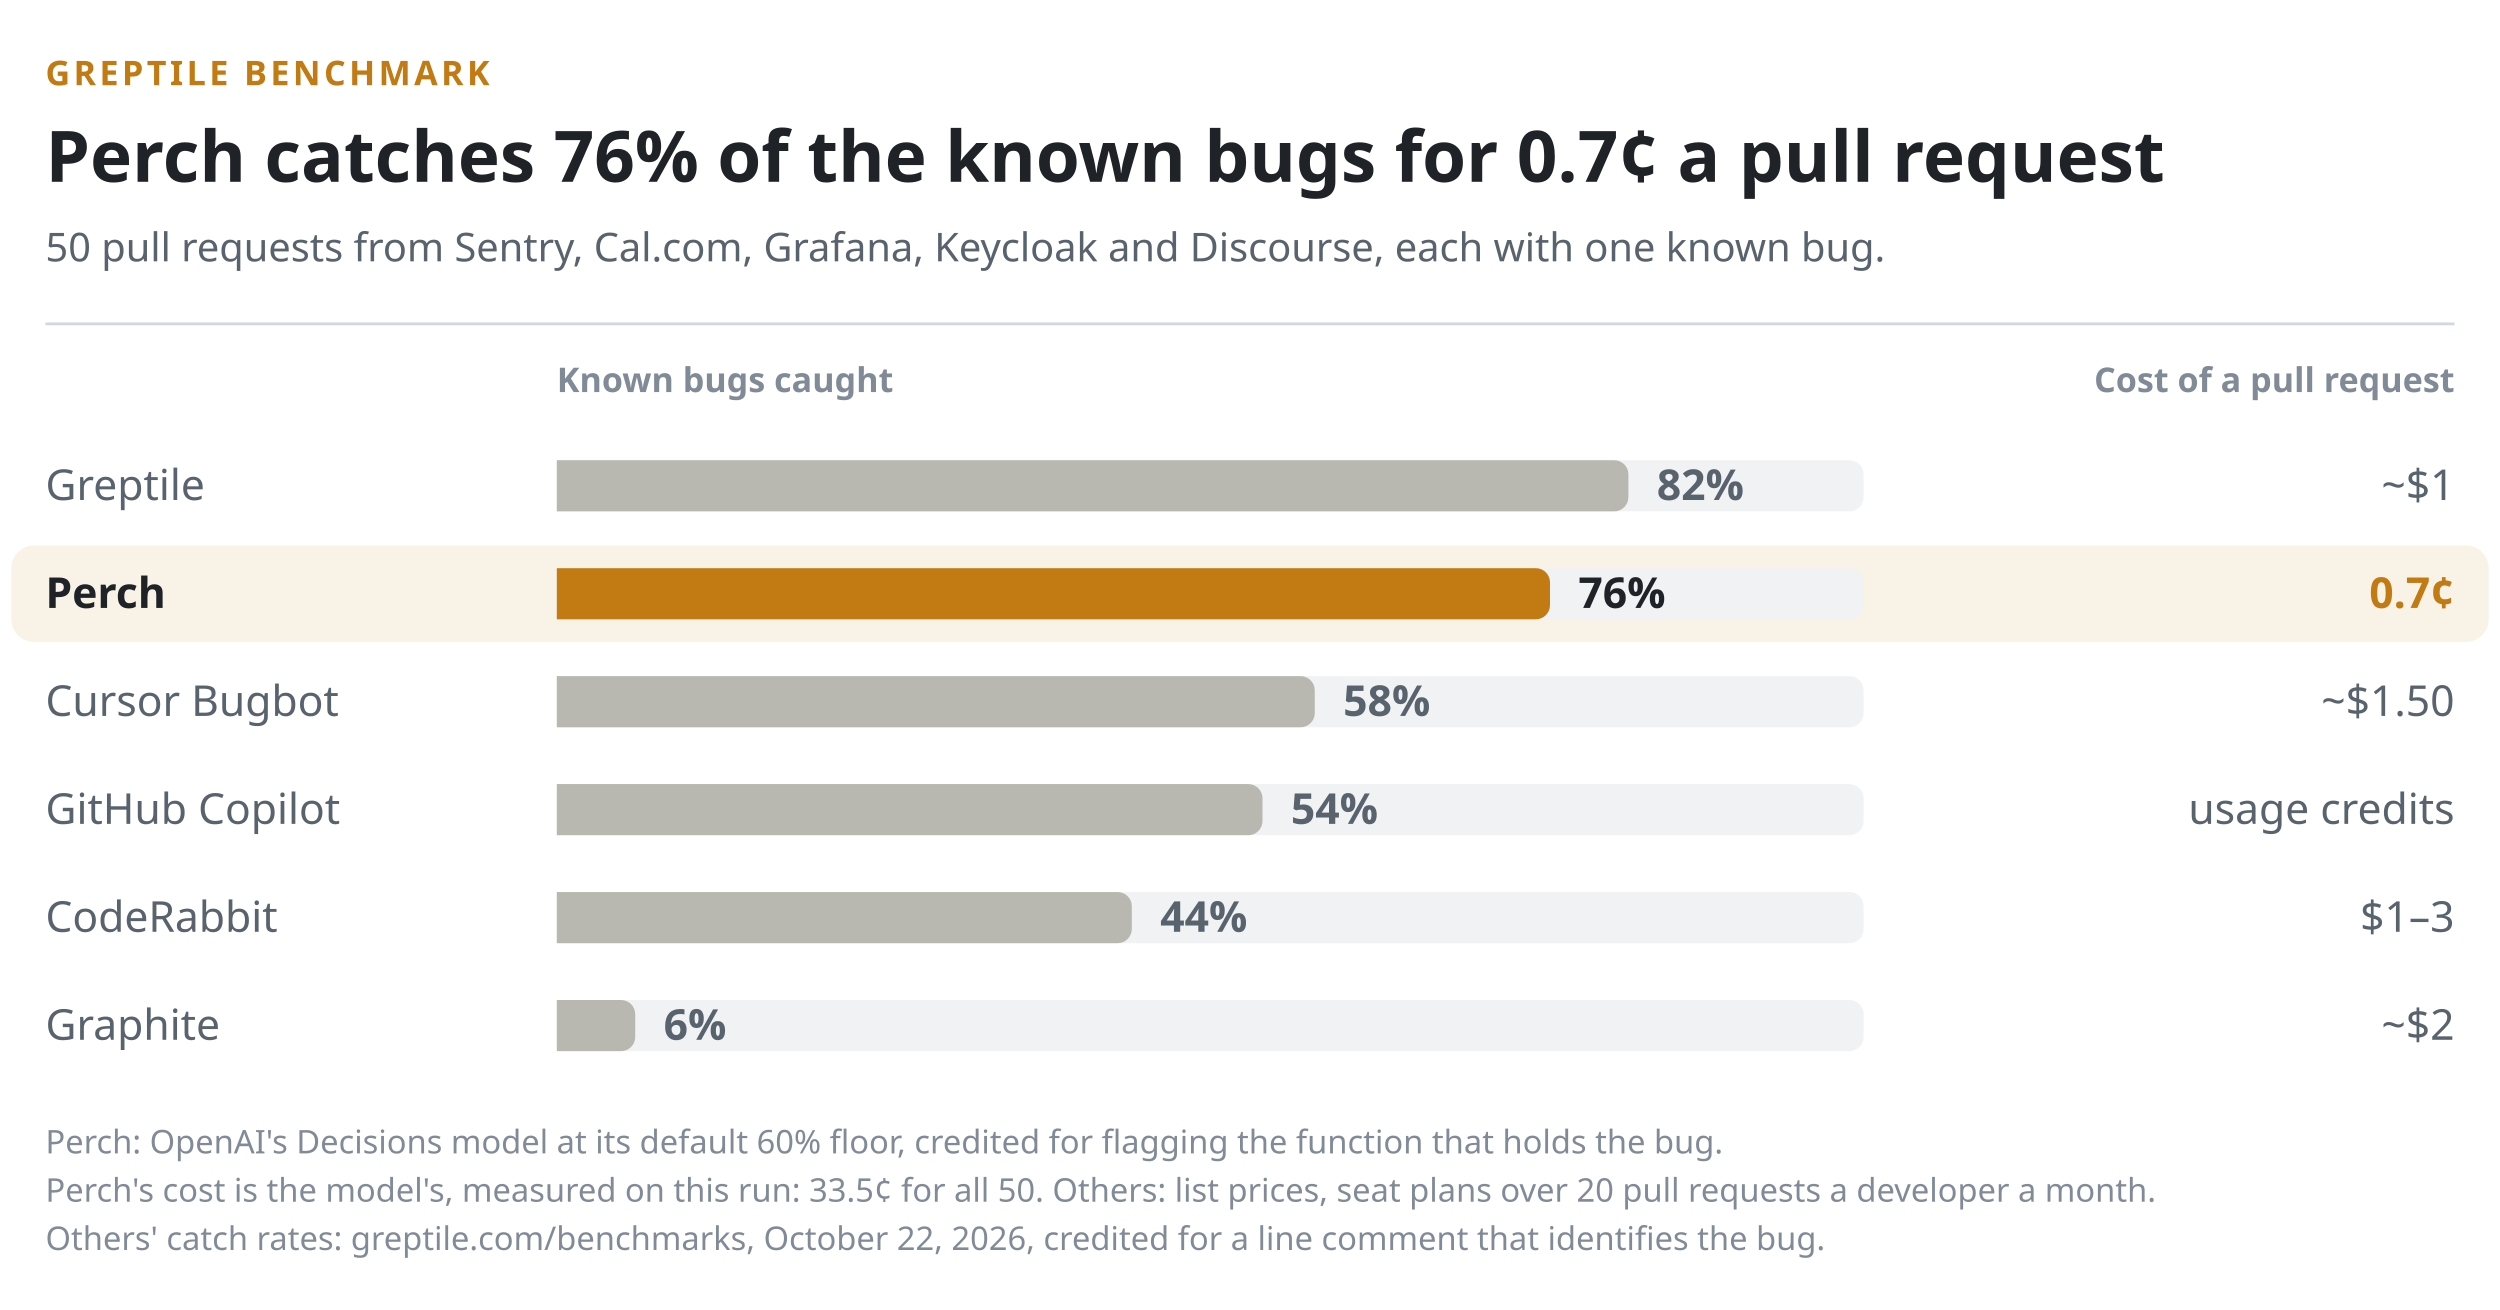
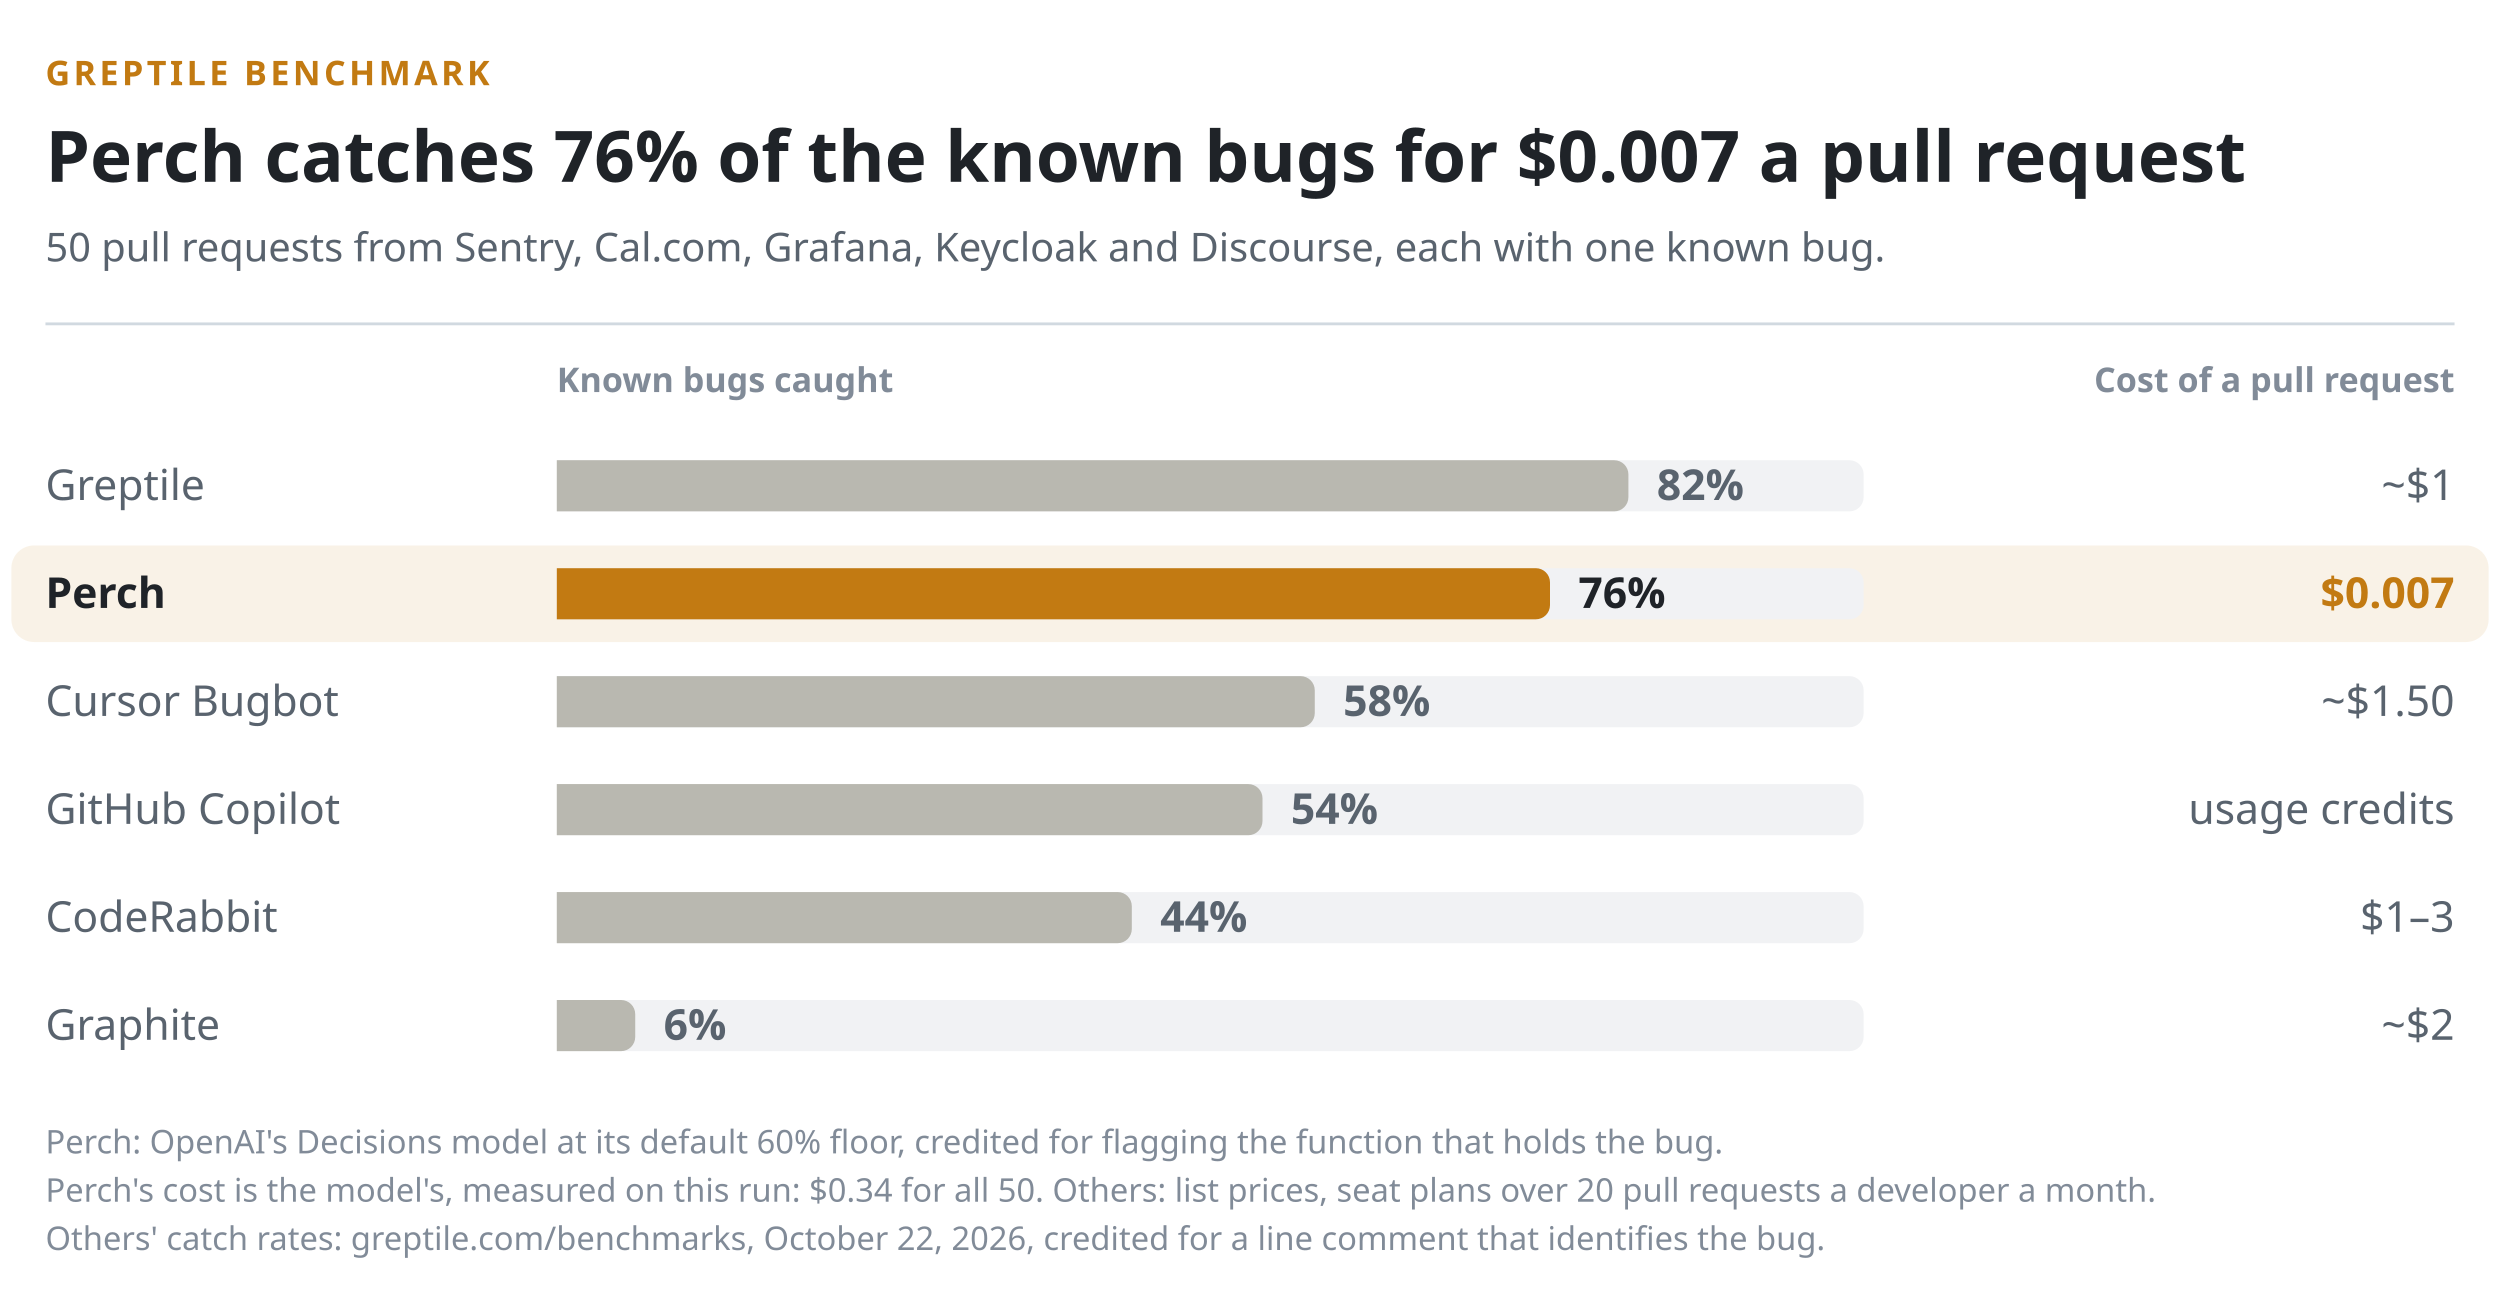
<svg xmlns="http://www.w3.org/2000/svg" width="880" height="461" viewBox="0 0 880 461" role="img" aria-labelledby="title desc">
  <style>text{font-family:-apple-system, BlinkMacSystemFont, 'Segoe UI', 'Noto Sans', Helvetica, Arial, sans-serif}.n{font-variant-numeric:tabular-nums}</style>
  <text x="16" y="30" font-size="12" font-weight="700" letter-spacing="1.2" fill="#c27a12">GREPTILE BENCHMARK</text>
-   <text x="16" y="64" font-size="25" font-weight="700" fill="#1f2328">Perch catches 76% of the known bugs for 0.7¢ a pull request</text>
+   <text x="16" y="64" font-size="25" font-weight="700" fill="#1f2328">Perch catches 76% of the known bugs for $0.007 a pull request</text>
  <text x="16" y="92" font-size="14" fill="#59636e">50 pull requests from Sentry, Cal.com, Grafana, Keycloak and Discourse, each with one known bug.</text>
  <line x1="16" y1="114" x2="864" y2="114" stroke="#d1d9e0" stroke-width="1" />
  <text x="196" y="138" font-size="12" font-weight="600" fill="#818b98">Known bugs caught</text>
  <text x="864" y="138" font-size="12" font-weight="600" text-anchor="end" fill="#818b98">Cost of a pull request</text>
  <text x="16" y="176" font-size="15" fill="#59636e">Greptile</text>
  <path d="M196,162h455a5,5 0 0 1 5,5v8a5,5 0 0 1 -5,5h-455z" fill="#f1f2f4" />
  <path d="M196,162h372.2a5,5 0 0 1 5,5v8a5,5 0 0 1 -5,5h-372.2z" fill="#b9b8b0" />
  <text class="n" x="583.2" y="176" font-size="15" font-weight="600" fill="#59636e">82%</text>
  <text class="n" x="864" y="176" font-size="15" text-anchor="end" font-weight="400" fill="#59636e">~$1</text>
  <rect x="4" y="192" width="872" height="34" rx="8" fill="#c27a12" fill-opacity="0.1" />
  <text x="16" y="214" font-size="15" font-weight="700" fill="#1f2328">Perch</text>
  <path d="M196,200h455a5,5 0 0 1 5,5v8a5,5 0 0 1 -5,5h-455z" fill="#f1f2f4" />
  <path d="M196,200h344.6a5,5 0 0 1 5,5v8a5,5 0 0 1 -5,5h-344.6z" fill="#c27a12" />
  <text class="n" x="555.6" y="214" font-size="15" font-weight="700" fill="#1f2328">76%</text>
-   <text class="n" x="864" y="214" font-size="15" text-anchor="end" font-weight="700" fill="#c27a12">0.7¢</text>
+   <text class="n" x="864" y="214" font-size="15" text-anchor="end" font-weight="700" fill="#c27a12">$0.007</text>
  <text x="16" y="252" font-size="15" fill="#59636e">Cursor Bugbot</text>
  <path d="M196,238h455a5,5 0 0 1 5,5v8a5,5 0 0 1 -5,5h-455z" fill="#f1f2f4" />
  <path d="M196,238h261.8a5,5 0 0 1 5,5v8a5,5 0 0 1 -5,5h-261.8z" fill="#b9b8b0" />
  <text class="n" x="472.8" y="252" font-size="15" font-weight="600" fill="#59636e">58%</text>
  <text class="n" x="864" y="252" font-size="15" text-anchor="end" font-weight="400" fill="#59636e">~$1.50</text>
  <text x="16" y="290" font-size="15" fill="#59636e">GitHub Copilot</text>
  <path d="M196,276h455a5,5 0 0 1 5,5v8a5,5 0 0 1 -5,5h-455z" fill="#f1f2f4" />
  <path d="M196,276h243.4a5,5 0 0 1 5,5v8a5,5 0 0 1 -5,5h-243.4z" fill="#b9b8b0" />
  <text class="n" x="454.4" y="290" font-size="15" font-weight="600" fill="#59636e">54%</text>
  <text class="n" x="864" y="290" font-size="15" text-anchor="end" font-weight="400" fill="#59636e">usage credits</text>
  <text x="16" y="328" font-size="15" fill="#59636e">CodeRabbit</text>
  <path d="M196,314h455a5,5 0 0 1 5,5v8a5,5 0 0 1 -5,5h-455z" fill="#f1f2f4" />
  <path d="M196,314h197.4a5,5 0 0 1 5,5v8a5,5 0 0 1 -5,5h-197.4z" fill="#b9b8b0" />
  <text class="n" x="408.4" y="328" font-size="15" font-weight="600" fill="#59636e">44%</text>
  <text class="n" x="864" y="328" font-size="15" text-anchor="end" font-weight="400" fill="#59636e">$1–3</text>
  <text x="16" y="366" font-size="15" fill="#59636e">Graphite</text>
  <path d="M196,352h455a5,5 0 0 1 5,5v8a5,5 0 0 1 -5,5h-455z" fill="#f1f2f4" />
  <path d="M196,352h22.6a5,5 0 0 1 5,5v8a5,5 0 0 1 -5,5h-22.6z" fill="#b9b8b0" />
  <text class="n" x="233.6" y="366" font-size="15" font-weight="600" fill="#59636e">6%</text>
  <text class="n" x="864" y="366" font-size="15" text-anchor="end" font-weight="400" fill="#59636e">~$2</text>
  <text x="16" y="406" font-size="11.5" fill="#818b98">Perch: OpenAI's Decisions model at its default 60% floor, credited for flagging the function that holds the bug.</text>
-   <text x="16" y="423" font-size="11.5" fill="#818b98">Perch's cost is the model's, measured on this run: 33.5¢ for all 50. Others: list prices, seat plans over 20 pull requests a developer a month.</text>
+   <text x="16" y="423" font-size="11.5" fill="#818b98">Perch's cost is the model's, measured on this run: $0.34 for all 50. Others: list prices, seat plans over 20 pull requests a developer a month.</text>
  <text x="16" y="440" font-size="11.5" fill="#818b98">Others' catch rates: greptile.com/benchmarks, October 22, 2026, credited for a line comment that identifies the bug.</text>
</svg>
